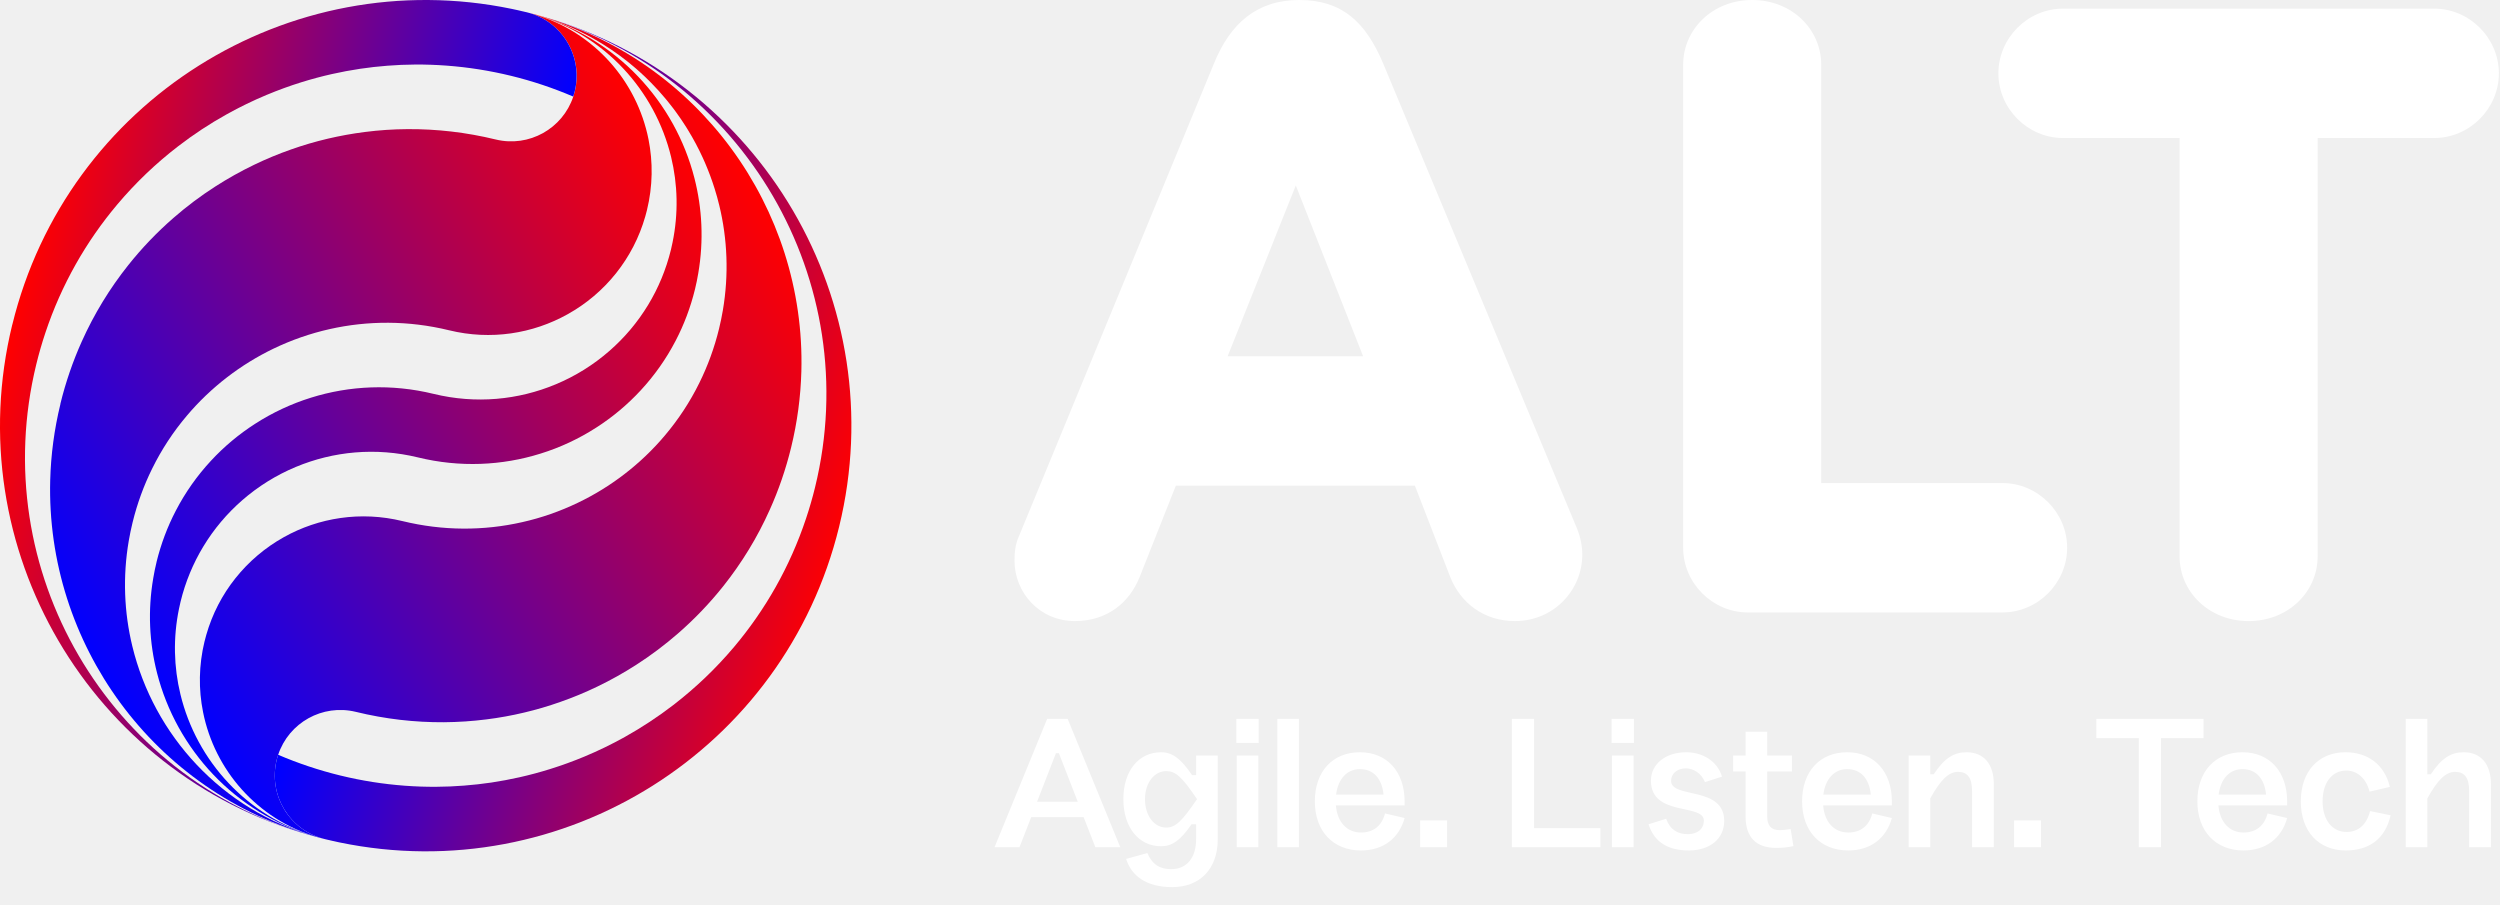
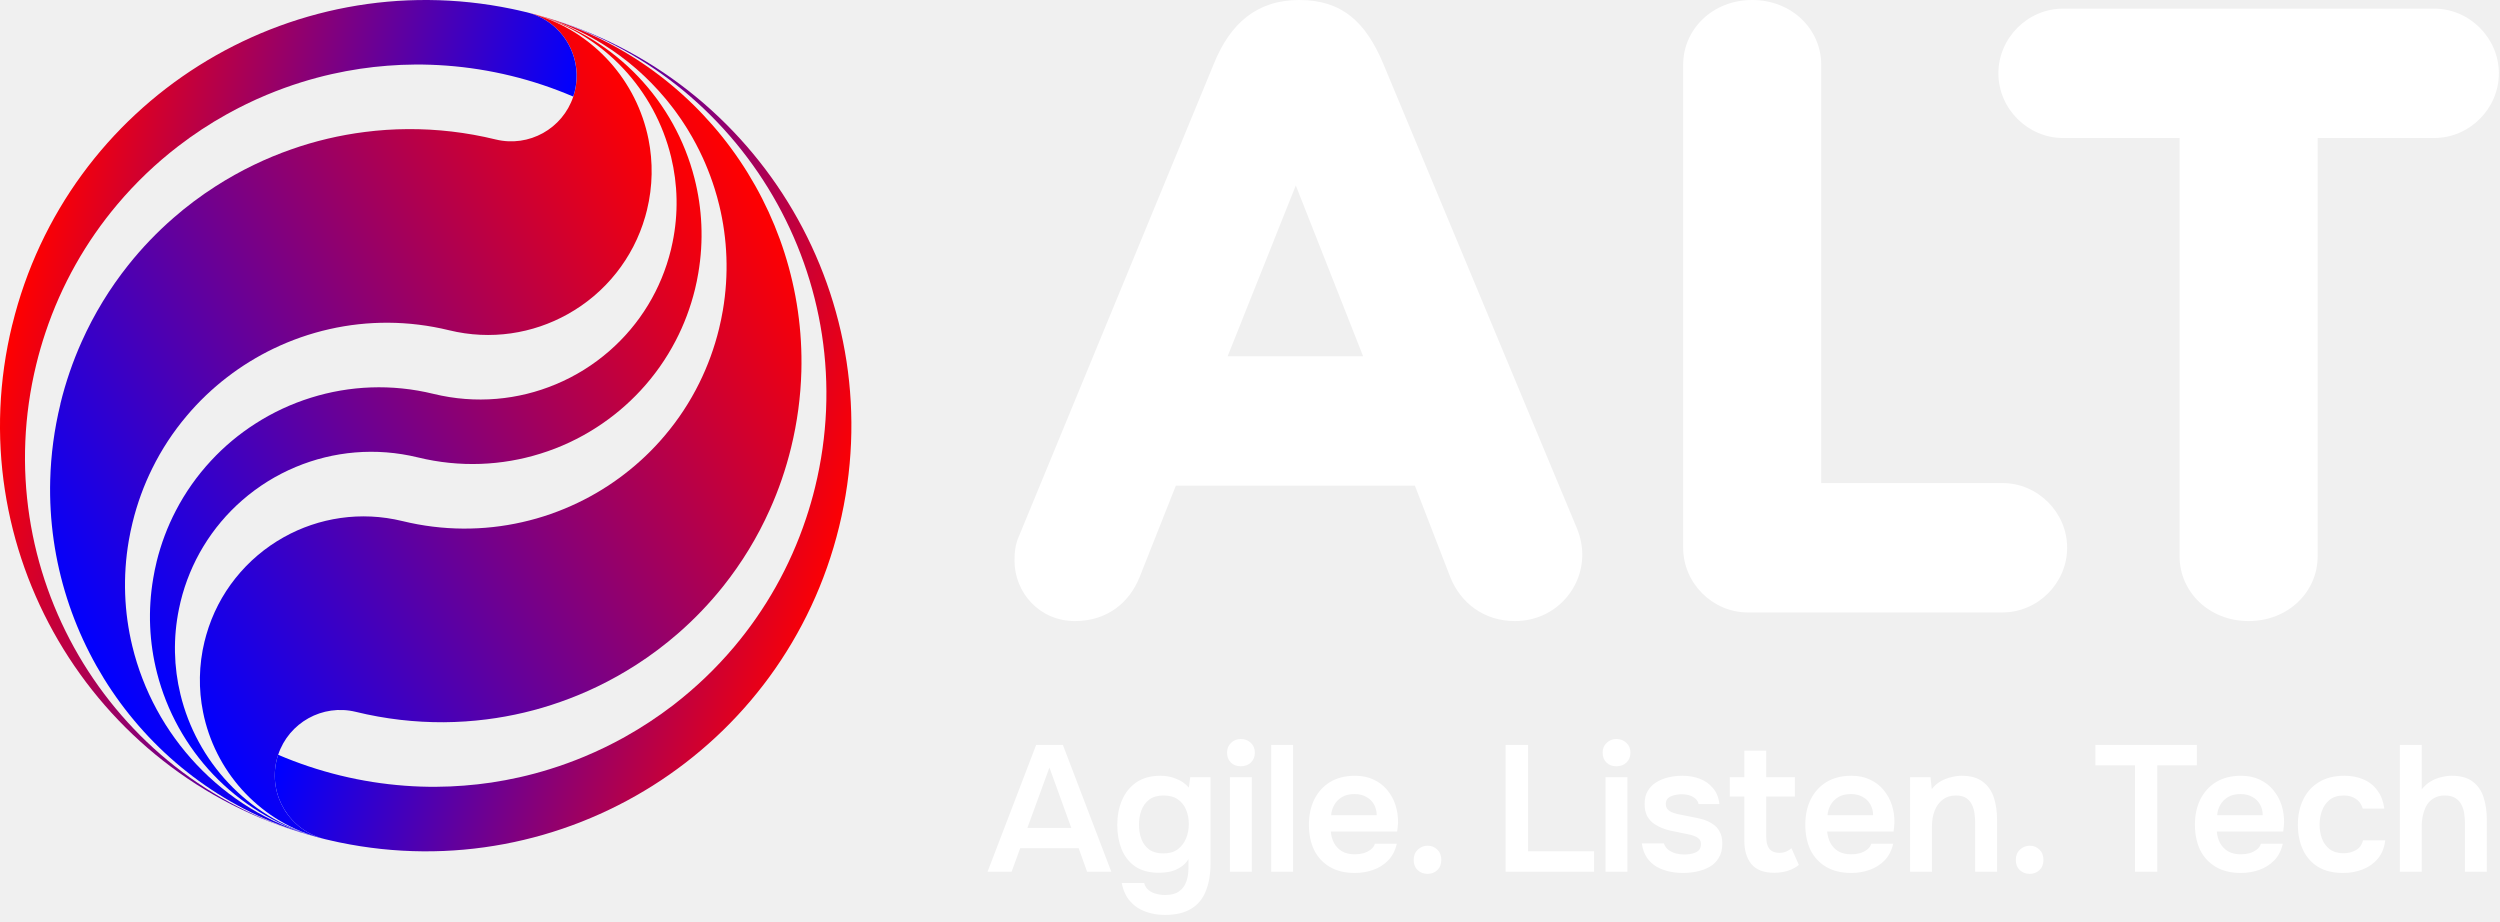
- <svg xmlns="http://www.w3.org/2000/svg" width="152" height="55" viewBox="0 0 152 55" fill="none">
-   <path d="M12.44 38.988C12.471 38.86 12.505 38.734 12.54 38.608C12.908 37.318 13.517 36.158 14.308 35.165C15.124 34.137 16.131 33.288 17.263 32.656C19.379 31.476 21.93 31.062 24.468 31.682C26.938 32.285 29.413 32.277 31.736 31.75C32.918 31.486 34.062 31.085 35.144 30.563C36.141 30.085 37.086 29.503 37.962 28.829C38.862 28.137 39.69 27.35 40.427 26.474C41.241 25.511 41.946 24.444 42.518 23.285C43.028 22.255 43.433 21.154 43.717 19.991C43.808 19.62 43.884 19.249 43.948 18.878C44.321 16.696 44.227 14.528 43.731 12.484C43.69 12.313 43.646 12.144 43.599 11.974C43.553 11.806 43.503 11.638 43.45 11.472C43.285 10.945 43.093 10.43 42.877 9.927C42.831 9.816 42.781 9.705 42.73 9.595C42.465 9.016 42.165 8.453 41.834 7.912C41.789 7.836 41.743 7.764 41.697 7.689C41.697 7.689 41.696 7.688 41.694 7.686C41.603 7.539 41.508 7.395 41.411 7.254L41.408 7.25C41.311 7.107 41.21 6.964 41.109 6.826C41.057 6.754 41.005 6.683 40.951 6.612C40.846 6.475 40.741 6.34 40.632 6.206C40.577 6.136 40.52 6.067 40.462 5.998C40.184 5.666 39.893 5.343 39.587 5.033C39.464 4.907 39.337 4.783 39.208 4.66C39.024 4.485 38.834 4.314 38.641 4.146C38.032 3.621 37.38 3.139 36.688 2.708C36.489 2.584 36.287 2.462 36.08 2.346C35.578 2.063 35.059 1.805 34.52 1.577C34.368 1.512 34.215 1.449 34.059 1.387C33.867 1.311 33.672 1.24 33.475 1.172C33.321 1.118 33.164 1.067 33.007 1.018C32.918 0.99 32.829 0.962 32.741 0.937C32.697 0.923 32.651 0.911 32.607 0.899C32.567 0.886 32.526 0.875 32.486 0.863L32.523 0.872C32.539 0.877 32.555 0.882 32.571 0.885C42.466 3.569 48.989 12.677 48.723 22.581C48.681 24.112 48.478 25.661 48.1 27.208C47.777 28.53 47.341 29.793 46.803 30.989C46.049 32.677 45.093 34.233 43.976 35.638C43.144 36.683 42.222 37.644 41.226 38.511C40.424 39.209 39.575 39.848 38.684 40.42C37.923 40.91 37.131 41.353 36.314 41.746C35.584 42.099 34.833 42.41 34.065 42.678C33.344 42.933 32.608 43.15 31.86 43.326C31.113 43.504 30.352 43.642 29.584 43.738C28.729 43.847 27.864 43.905 26.99 43.912C25.225 43.923 23.428 43.72 21.634 43.281C19.605 42.786 17.56 43.941 16.913 45.889C16.879 45.991 16.848 46.098 16.822 46.204C16.299 48.341 17.609 50.494 19.744 51.016C19.694 51.004 19.645 50.992 19.595 50.978L19.58 50.975H19.577C19.573 50.973 19.568 50.97 19.566 50.969L19.481 50.949C19.474 50.946 19.468 50.945 19.462 50.943L19.43 50.935C19.369 50.919 19.309 50.901 19.25 50.883C15.632 49.802 13.049 46.814 12.347 43.3C12.067 41.915 12.082 40.449 12.438 38.987L12.44 38.988Z" fill="url(#paint0_linear_6_7408)" />
-   <path d="M16.82 46.205C16.846 46.098 16.876 45.993 16.911 45.89C18.113 46.405 19.375 46.829 20.687 47.15C21.999 47.471 23.315 47.675 24.619 47.772C25.256 47.819 25.892 47.842 26.525 47.837C27.09 47.834 27.653 47.81 28.213 47.765C28.768 47.723 29.32 47.66 29.868 47.58C30.447 47.492 31.02 47.385 31.586 47.258C32.215 47.117 32.836 46.949 33.449 46.757C34.159 46.536 34.858 46.281 35.542 45.996C36.378 45.647 37.193 45.251 37.983 44.811C39.014 44.234 40.005 43.584 40.942 42.862C42.285 41.827 43.524 40.647 44.628 39.338C46.525 37.089 48.03 34.458 49.006 31.529C49.215 30.904 49.4 30.267 49.559 29.615C52.615 17.101 45.201 4.481 32.917 0.98C46.269 4.742 54.338 18.439 51.02 32.021C47.703 45.603 34.228 54.038 20.645 51.22C20.528 51.198 20.41 51.171 20.294 51.144C20.367 51.16 20.441 51.175 20.515 51.188C20.413 51.168 20.311 51.146 20.208 51.124L20.174 51.116C20.161 51.112 20.146 51.109 20.132 51.107L20.028 51.081C20.022 51.08 20.016 51.079 20.009 51.078L19.925 51.058C19.92 51.057 19.918 51.056 19.912 51.056H19.91C19.854 51.044 19.8 51.03 19.744 51.016C17.609 50.494 16.3 48.342 16.822 46.204L16.82 46.205Z" fill="url(#paint1_linear_6_7408)" />
-   <path d="M9.516 34.176C9.788 33.066 10.185 32.017 10.691 31.047C11.27 29.93 11.992 28.915 12.826 28.015C13.624 27.152 14.528 26.398 15.51 25.767C16.564 25.088 17.709 24.551 18.913 24.177C21.25 23.447 23.807 23.324 26.358 23.947C28.93 24.575 31.513 24.318 33.785 23.368C34.973 22.874 36.077 22.188 37.047 21.34C37.966 20.54 38.769 19.594 39.413 18.527C40.027 17.513 40.497 16.39 40.794 15.179C40.829 15.034 40.861 14.89 40.89 14.745C41.256 12.97 41.206 11.2 40.802 9.539C39.821 5.495 36.752 2.1 32.519 0.876C32.459 0.857 32.401 0.841 32.34 0.824L32.374 0.832C32.453 0.853 32.531 0.875 32.608 0.897C37.486 2.312 41.039 6.195 42.224 10.84C42.694 12.678 42.794 14.636 42.456 16.607C42.402 16.932 42.335 17.259 42.256 17.583C41.984 18.694 41.587 19.742 41.081 20.712C40.502 21.828 39.78 22.844 38.947 23.742C38.148 24.604 37.245 25.36 36.263 25.99C35.208 26.671 34.064 27.208 32.858 27.581C30.521 28.311 27.964 28.434 25.414 27.811C22.841 27.183 20.259 27.441 17.987 28.389C16.799 28.884 15.697 29.569 14.726 30.416C13.806 31.218 13.004 32.164 12.36 33.231C11.746 34.245 11.275 35.369 10.979 36.58C10.944 36.724 10.912 36.868 10.883 37.014C10.517 38.788 10.567 40.559 10.971 42.219C11.95 46.263 15.02 49.657 19.253 50.881C19.312 50.899 19.371 50.916 19.432 50.933L19.391 50.923C19.367 50.916 19.343 50.909 19.32 50.904C19.265 50.887 19.211 50.873 19.156 50.858C14.283 49.442 10.733 45.559 9.548 40.917C9.078 39.079 8.979 37.122 9.318 35.151C9.372 34.827 9.439 34.5 9.518 34.175L9.516 34.176Z" fill="url(#paint2_linear_6_7408)" />
-   <path d="M3.671 24.554C3.994 23.233 4.43 21.969 4.967 20.773C5.722 19.086 6.677 17.53 7.795 16.125C8.627 15.08 9.548 14.118 10.545 13.251C11.345 12.552 12.196 11.914 13.087 11.342C13.848 10.853 14.64 10.409 15.457 10.016C16.187 9.664 16.938 9.352 17.706 9.084C18.426 8.829 19.163 8.613 19.911 8.436C20.658 8.261 21.417 8.122 22.185 8.025C23.04 7.915 23.907 7.856 24.78 7.851C26.547 7.84 28.343 8.043 30.136 8.48C32.164 8.976 34.209 7.82 34.856 5.873C34.891 5.77 34.921 5.664 34.948 5.558C34.981 5.42 35.007 5.282 35.025 5.145C35.041 5.042 35.05 4.94 35.055 4.838C35.069 4.626 35.064 4.416 35.042 4.21C35.037 4.161 35.031 4.113 35.024 4.064C34.97 3.674 34.859 3.297 34.695 2.946C34.619 2.778 34.529 2.616 34.431 2.46C34.396 2.405 34.36 2.353 34.322 2.302C34.252 2.203 34.176 2.106 34.097 2.014C33.731 1.589 33.272 1.236 32.742 0.995C32.625 0.941 32.505 0.893 32.38 0.85C32.322 0.83 32.262 0.811 32.202 0.793L32.275 0.811C32.284 0.812 32.295 0.815 32.303 0.819L32.342 0.829C32.403 0.846 32.462 0.863 32.521 0.881C36.142 1.963 38.725 4.953 39.428 8.466C39.705 9.849 39.692 11.315 39.335 12.776C39.304 12.903 39.27 13.03 39.234 13.156C38.866 14.446 38.255 15.606 37.466 16.599C36.651 17.627 35.644 18.476 34.511 19.106C32.395 20.288 29.844 20.702 27.305 20.081C24.835 19.478 22.36 19.487 20.036 20.011C18.854 20.277 17.709 20.678 16.628 21.198C15.633 21.678 14.69 22.258 13.815 22.932C12.914 23.624 12.086 24.413 11.349 25.289C10.533 26.253 9.829 27.321 9.257 28.481C8.747 29.51 8.343 30.611 8.059 31.773C7.968 32.144 7.892 32.515 7.828 32.886C7.455 35.069 7.549 37.236 8.043 39.28C9.353 44.7 13.474 49.245 19.158 50.862C19.2 50.876 19.244 50.888 19.287 50.9C19.186 50.872 19.085 50.845 18.986 50.816C19.057 50.838 19.129 50.859 19.202 50.878C9.312 48.195 2.79 39.091 3.053 29.19C3.094 27.658 3.297 26.105 3.676 24.555L3.671 24.554Z" fill="url(#paint3_linear_6_7408)" />
-   <path d="M0.748 19.741C4.065 6.159 17.54 -2.276 31.123 0.542C31.241 0.567 31.356 0.591 31.473 0.618C31.49 0.623 31.506 0.626 31.524 0.629L31.594 0.646C31.602 0.647 31.613 0.65 31.624 0.652H31.628C31.628 0.652 31.63 0.654 31.631 0.654L31.745 0.682C31.755 0.682 31.764 0.685 31.773 0.687L31.856 0.707C31.911 0.719 31.966 0.731 32.023 0.745C32.079 0.759 32.133 0.774 32.188 0.789L32.198 0.792C32.258 0.809 32.318 0.828 32.376 0.849C32.501 0.892 32.621 0.94 32.738 0.994C33.269 1.234 33.727 1.588 34.093 2.013C34.173 2.104 34.248 2.202 34.318 2.3C34.356 2.352 34.392 2.405 34.427 2.458C34.525 2.615 34.615 2.777 34.691 2.944C34.856 3.296 34.966 3.671 35.02 4.062C35.027 4.11 35.033 4.158 35.038 4.208C35.059 4.415 35.065 4.625 35.051 4.836C35.046 4.939 35.037 5.04 35.021 5.143C35.003 5.28 34.977 5.418 34.944 5.556C34.917 5.662 34.887 5.769 34.852 5.872C33.65 5.357 32.388 4.932 31.076 4.611C29.764 4.291 28.449 4.086 27.145 3.989C26.508 3.942 25.871 3.92 25.239 3.924C24.674 3.928 24.11 3.951 23.55 3.996C22.995 4.038 22.443 4.102 21.898 4.182C21.319 4.268 20.746 4.377 20.179 4.503C19.55 4.645 18.928 4.812 18.316 5.003C17.605 5.224 16.908 5.48 16.224 5.765H16.222C15.387 6.114 14.572 6.509 13.782 6.951H13.781C12.75 7.524 11.763 8.175 10.826 8.897C9.482 9.931 8.245 11.111 7.141 12.42C5.242 14.67 3.736 17.301 2.759 20.233C2.55 20.858 2.366 21.496 2.207 22.147C-0.85 34.661 6.564 47.281 18.848 50.782C5.496 47.021 -2.573 33.323 0.745 19.741H0.748Z" fill="url(#paint4_linear_6_7408)" />
-   <path d="M140.913 8.392V33.829C140.913 35.979 139.13 37.762 136.716 37.762C134.303 37.762 132.519 35.979 132.519 33.829V8.392H125.437C123.286 8.392 121.502 6.609 121.502 4.459C121.502 2.309 123.286 0.525 125.437 0.525H147.996C150.147 0.525 151.931 2.309 151.931 4.459C151.931 6.609 150.147 8.392 147.996 8.392H140.913Z" fill="white" />
-   <path d="M110.73 29.37H121.747C123.898 29.37 125.682 31.153 125.682 33.303C125.682 35.454 123.898 37.237 121.747 37.237H106.271C104.12 37.237 102.336 35.454 102.336 33.303V3.933C102.336 1.783 104.12 0 106.533 0C108.946 0 110.73 1.783 110.73 3.933V29.37Z" fill="white" />
+ <svg xmlns="http://www.w3.org/2000/svg" width="152" height="56" viewBox="0 0 152 56" fill="none">
+   <path d="M12.44 38.987C12.471 38.86 12.505 38.733 12.54 38.608C12.908 37.318 13.517 36.158 14.308 35.165C15.124 34.137 16.131 33.288 17.263 32.656C19.379 31.476 21.93 31.062 24.468 31.681C26.938 32.284 29.413 32.276 31.736 31.75C32.918 31.485 34.062 31.085 35.144 30.563C36.141 30.085 37.086 29.503 37.962 28.828C38.862 28.137 39.69 27.349 40.427 26.473C41.241 25.511 41.946 24.443 42.518 23.285C43.028 22.254 43.433 21.153 43.717 19.991C43.808 19.62 43.884 19.249 43.948 18.878C44.321 16.695 44.227 14.527 43.731 12.483C43.69 12.313 43.646 12.143 43.599 11.974C43.553 11.805 43.503 11.637 43.45 11.471C43.285 10.945 43.093 10.43 42.877 9.926C42.831 9.815 42.781 9.705 42.73 9.595C42.465 9.016 42.165 8.453 41.834 7.911C41.789 7.836 41.743 7.764 41.697 7.689C41.697 7.689 41.696 7.688 41.694 7.685C41.603 7.539 41.508 7.395 41.411 7.253L41.408 7.25C41.311 7.106 41.21 6.964 41.109 6.826C41.057 6.754 41.005 6.683 40.951 6.612C40.846 6.474 40.741 6.339 40.632 6.206C40.577 6.135 40.52 6.067 40.462 5.997C40.184 5.665 39.893 5.343 39.587 5.032C39.464 4.907 39.337 4.783 39.208 4.66C39.024 4.484 38.834 4.314 38.641 4.146C38.032 3.62 37.38 3.139 36.688 2.707C36.489 2.583 36.287 2.461 36.08 2.345C35.578 2.062 35.059 1.805 34.52 1.576C34.368 1.511 34.215 1.448 34.059 1.387C33.867 1.311 33.672 1.24 33.475 1.171C33.321 1.118 33.164 1.067 33.007 1.017C32.918 0.989 32.829 0.961 32.741 0.937C32.697 0.923 32.651 0.91 32.607 0.899C32.567 0.886 32.526 0.874 32.486 0.863L32.523 0.872C32.539 0.877 32.555 0.881 32.571 0.885C42.466 3.568 48.989 12.677 48.723 22.58C48.681 24.112 48.478 25.66 48.1 27.208C47.777 28.529 47.341 29.793 46.803 30.989C46.049 32.676 45.093 34.232 43.976 35.638C43.144 36.682 42.222 37.644 41.226 38.511C40.424 39.209 39.575 39.848 38.684 40.42C37.923 40.909 37.131 41.353 36.314 41.746C35.584 42.098 34.833 42.41 34.065 42.678C33.344 42.933 32.608 43.149 31.86 43.326C31.113 43.503 30.352 43.641 29.584 43.738C28.729 43.847 27.864 43.905 26.99 43.912C25.225 43.922 23.428 43.719 21.634 43.281C19.605 42.785 17.56 43.941 16.913 45.888C16.879 45.991 16.848 46.097 16.822 46.204C16.299 48.341 17.609 50.494 19.744 51.016C19.694 51.003 19.645 50.991 19.595 50.978L19.58 50.974H19.577C19.573 50.973 19.568 50.97 19.566 50.969L19.481 50.949C19.474 50.945 19.468 50.944 19.462 50.943L19.43 50.935C19.369 50.918 19.309 50.901 19.25 50.883C15.632 49.801 13.049 46.813 12.347 43.299C12.067 41.914 12.082 40.449 12.438 38.986L12.44 38.987Z" fill="url(#paint0_linear_540_953)" />
+   <path d="M16.82 46.205C16.846 46.098 16.876 45.993 16.911 45.89C18.113 46.405 19.375 46.829 20.687 47.15C21.999 47.471 23.315 47.675 24.619 47.772C25.256 47.82 25.892 47.842 26.525 47.837C27.09 47.834 27.653 47.81 28.213 47.765C28.768 47.723 29.32 47.66 29.868 47.58C30.447 47.492 31.02 47.385 31.586 47.258C32.215 47.117 32.836 46.949 33.449 46.757C34.159 46.537 34.858 46.281 35.542 45.996C36.378 45.647 37.193 45.251 37.983 44.811C39.014 44.234 40.005 43.584 40.942 42.863C42.285 41.827 43.524 40.647 44.628 39.338C46.525 37.089 48.03 34.458 49.006 31.529C49.215 30.905 49.4 30.267 49.559 29.616C52.615 17.101 45.201 4.482 32.917 0.981C46.269 4.742 54.338 18.44 51.02 32.022C47.703 45.603 34.228 54.038 20.645 51.22C20.528 51.198 20.41 51.171 20.294 51.144C20.367 51.161 20.441 51.175 20.515 51.188C20.413 51.168 20.311 51.146 20.208 51.124L20.174 51.116C20.161 51.112 20.146 51.109 20.132 51.107L20.028 51.082C20.022 51.08 20.016 51.079 20.009 51.078L19.925 51.058C19.92 51.057 19.918 51.056 19.912 51.056H19.91C19.854 51.044 19.8 51.03 19.744 51.017C17.609 50.495 16.3 48.342 16.822 46.205L16.82 46.205Z" fill="url(#paint1_linear_540_953)" />
+   <path d="M9.516 34.177C9.788 33.066 10.185 32.018 10.691 31.048C11.27 29.931 11.992 28.916 12.826 28.016C13.624 27.153 14.528 26.398 15.51 25.768C16.564 25.089 17.709 24.552 18.913 24.178C21.25 23.448 23.807 23.324 26.358 23.948C28.93 24.576 31.513 24.319 33.785 23.368C34.973 22.875 36.077 22.188 37.047 21.341C37.966 20.541 38.769 19.595 39.413 18.528C40.027 17.514 40.497 16.39 40.794 15.179C40.829 15.035 40.861 14.891 40.89 14.745C41.256 12.971 41.206 11.2 40.802 9.54C39.821 5.495 36.752 2.101 32.519 0.877C32.459 0.857 32.401 0.842 32.34 0.825L32.374 0.833C32.453 0.854 32.531 0.876 32.608 0.898C37.486 2.313 41.039 6.196 42.224 10.841C42.694 12.679 42.794 14.637 42.456 16.608C42.402 16.932 42.335 17.259 42.256 17.584C41.984 18.694 41.587 19.743 41.081 20.713C40.502 21.829 39.78 22.845 38.947 23.743C38.148 24.605 37.245 25.36 36.263 25.991C35.208 26.672 34.064 27.209 32.858 27.582C30.521 28.312 27.964 28.435 25.414 27.812C22.841 27.184 20.259 27.441 17.987 28.39C16.799 28.885 15.697 29.57 14.726 30.417C13.806 31.218 13.004 32.165 12.36 33.231C11.746 34.245 11.275 35.369 10.979 36.58C10.944 36.724 10.912 36.869 10.883 37.014C10.517 38.789 10.567 40.559 10.971 42.22C11.95 46.263 15.02 49.658 19.253 50.882C19.312 50.9 19.371 50.917 19.432 50.934L19.391 50.923C19.367 50.917 19.343 50.91 19.32 50.905C19.265 50.888 19.211 50.873 19.156 50.859C14.283 49.443 10.733 45.56 9.548 40.918C9.078 39.08 8.979 37.123 9.318 35.151C9.372 34.827 9.439 34.5 9.518 34.176L9.516 34.177Z" fill="url(#paint2_linear_540_953)" />
+   <path d="M3.671 24.553C3.994 23.231 4.43 21.968 4.967 20.772C5.722 19.084 6.677 17.528 7.795 16.123C8.627 15.078 9.548 14.117 10.545 13.25C11.345 12.551 12.196 11.913 13.087 11.341C13.848 10.851 14.64 10.408 15.457 10.015C16.187 9.663 16.938 9.351 17.706 9.083C18.426 8.828 19.163 8.612 19.911 8.435C20.658 8.259 21.417 8.12 22.185 8.024C23.04 7.914 23.907 7.855 24.78 7.85C26.547 7.838 28.343 8.041 30.136 8.479C32.164 8.975 34.209 7.819 34.856 5.872C34.891 5.769 34.921 5.663 34.948 5.556C34.981 5.418 35.007 5.28 35.025 5.143C35.041 5.04 35.05 4.938 35.055 4.837C35.069 4.625 35.064 4.415 35.042 4.208C35.037 4.16 35.031 4.112 35.024 4.062C34.97 3.672 34.859 3.296 34.695 2.945C34.619 2.777 34.529 2.615 34.431 2.459C34.396 2.404 34.36 2.351 34.322 2.3C34.252 2.202 34.176 2.104 34.097 2.013C33.731 1.588 33.272 1.235 32.742 0.994C32.625 0.94 32.505 0.892 32.38 0.849C32.322 0.829 32.262 0.809 32.202 0.792L32.275 0.809C32.284 0.811 32.295 0.814 32.303 0.818L32.342 0.828C32.403 0.844 32.462 0.862 32.521 0.88C36.142 1.962 38.725 4.952 39.428 8.465C39.705 9.848 39.692 11.314 39.335 12.774C39.304 12.902 39.27 13.028 39.234 13.155C38.866 14.445 38.255 15.605 37.466 16.598C36.651 17.626 35.644 18.475 34.511 19.105C32.395 20.287 29.844 20.701 27.305 20.08C24.835 19.477 22.36 19.485 20.036 20.01C18.854 20.276 17.709 20.677 16.628 21.197C15.633 21.677 14.69 22.257 13.815 22.931C12.914 23.622 12.086 24.412 11.349 25.288C10.533 26.252 9.829 27.319 9.257 28.479C8.747 29.508 8.343 30.609 8.059 31.772C7.968 32.143 7.892 32.514 7.828 32.884C7.455 35.067 7.549 37.235 8.043 39.279C9.353 44.698 13.474 49.243 19.158 50.861C19.2 50.874 19.244 50.886 19.287 50.899C19.186 50.871 19.085 50.843 18.986 50.814C19.057 50.836 19.129 50.857 19.202 50.877C9.312 48.194 2.79 39.089 3.053 29.188C3.094 27.657 3.297 26.104 3.676 24.554L3.671 24.553Z" fill="url(#paint3_linear_540_953)" />
+   <path d="M0.748 19.741C4.065 6.159 17.54 -2.276 31.123 0.542C31.241 0.567 31.356 0.591 31.473 0.618C31.49 0.623 31.506 0.626 31.524 0.629L31.594 0.646C31.602 0.647 31.613 0.65 31.624 0.652H31.628C31.628 0.652 31.63 0.654 31.631 0.654L31.745 0.682C31.755 0.682 31.764 0.685 31.773 0.687L31.856 0.707C31.911 0.719 31.966 0.731 32.023 0.745C32.079 0.759 32.133 0.774 32.188 0.789L32.198 0.792C32.258 0.809 32.318 0.828 32.376 0.849C32.501 0.892 32.621 0.94 32.738 0.994C33.269 1.234 33.727 1.588 34.093 2.013C34.173 2.104 34.248 2.202 34.318 2.3C34.356 2.352 34.392 2.405 34.427 2.458C34.525 2.615 34.615 2.777 34.691 2.944C34.856 3.296 34.966 3.671 35.02 4.062C35.027 4.11 35.033 4.158 35.038 4.208C35.059 4.415 35.065 4.625 35.051 4.836C35.046 4.939 35.037 5.04 35.021 5.143C35.003 5.28 34.977 5.418 34.944 5.556C34.917 5.662 34.887 5.769 34.852 5.872C33.65 5.357 32.388 4.932 31.076 4.611C29.764 4.291 28.449 4.086 27.145 3.989C26.508 3.942 25.871 3.92 25.239 3.924C24.674 3.928 24.11 3.951 23.55 3.996C22.995 4.038 22.443 4.102 21.898 4.182C21.319 4.268 20.746 4.377 20.179 4.503C19.55 4.645 18.928 4.812 18.316 5.003C17.605 5.224 16.908 5.48 16.224 5.765H16.222C15.387 6.114 14.572 6.509 13.782 6.951H13.781C12.75 7.524 11.763 8.175 10.826 8.897C9.482 9.931 8.245 11.111 7.141 12.42C5.242 14.67 3.736 17.301 2.759 20.233C2.55 20.858 2.366 21.496 2.207 22.147C-0.85 34.661 6.564 47.281 18.848 50.782C5.496 47.021 -2.573 33.323 0.745 19.741H0.748Z" fill="url(#paint4_linear_540_953)" />
+   <path d="M140.913 8.391V33.828C140.913 35.978 139.13 37.761 136.716 37.761C134.303 37.761 132.519 35.978 132.519 33.828V8.391H125.437C123.286 8.391 121.502 6.608 121.502 4.458C121.502 2.308 123.286 0.525 125.437 0.525H147.996C150.147 0.525 151.931 2.308 151.931 4.458C151.931 6.608 150.147 8.391 147.996 8.391H140.913Z" fill="white" />
+   <path d="M110.73 29.37H121.747C123.898 29.37 125.682 31.153 125.682 33.303C125.682 35.454 123.898 37.237 121.747 37.237H106.271C104.12 37.237 102.336 35.454 102.336 33.303V3.934C102.336 1.783 104.12 6.10352e-05 106.533 6.10352e-05C108.946 6.10352e-05 110.73 1.783 110.73 3.934V29.37Z" fill="white" />
  <path d="M88.176 35.086L86.025 29.527H71.492L69.289 35.086C68.659 36.66 67.295 37.761 65.354 37.761C63.203 37.761 61.682 36.031 61.682 34.09C61.682 33.566 61.734 33.093 61.944 32.621L73.801 3.881C74.797 1.416 76.424 0 78.995 0C81.618 0 83.034 1.364 84.084 3.829L95.888 32.15C96.098 32.674 96.203 33.198 96.203 33.723C96.203 35.873 94.471 37.761 92.111 37.761C90.222 37.761 88.805 36.66 88.176 35.086ZM82.877 21.66L78.785 11.276L74.64 21.66H82.877Z" fill="white" />
-   <path d="M60.469 51.508L63.667 43.709H64.915L68.112 51.508H66.597L65.884 49.681H62.698L61.985 51.508H60.469ZM63.054 48.745H65.527L64.38 45.793H64.202L63.054 48.745ZM72.779 48.589C71.854 47.208 71.464 46.884 70.907 46.884C70.172 46.884 69.615 47.608 69.615 48.589C69.615 49.581 70.161 50.316 70.907 50.316C71.475 50.316 71.865 49.926 72.779 48.589ZM69.76 51.864C70.049 52.555 70.517 52.845 71.208 52.845C72.189 52.845 72.723 52.109 72.723 51.04V50.115H72.445C71.776 51.096 71.264 51.452 70.595 51.452C69.236 51.452 68.3 50.305 68.3 48.589C68.3 46.873 69.225 45.737 70.595 45.737C71.264 45.737 71.787 46.105 72.478 47.13H72.723V45.937H74.038V51.04C74.038 52.834 72.946 53.937 71.275 53.937C69.671 53.937 68.79 53.235 68.467 52.221L69.76 51.864ZM75.192 45.937H76.506V51.508H75.192V45.937ZM75.169 43.709H76.528V45.169H75.169V43.709ZM77.661 43.709H78.976V51.508H77.661V43.709ZM79.942 48.723C79.942 46.907 81.022 45.737 82.682 45.737C84.331 45.737 85.401 46.918 85.401 48.734V48.968H81.223C81.301 49.97 81.88 50.617 82.749 50.617C83.507 50.617 84.019 50.204 84.209 49.458L85.401 49.736C85.055 50.984 84.086 51.708 82.749 51.708C81.056 51.708 79.942 50.539 79.942 48.723ZM81.234 48.31H84.119C84.019 47.308 83.484 46.762 82.682 46.762C81.902 46.762 81.356 47.352 81.234 48.31ZM86.346 49.881H87.983V51.508H86.346V49.881ZM91.922 51.508V43.709H93.27V50.349H97.303V51.508H91.922ZM98.006 45.937H99.321V51.508H98.006V45.937ZM97.984 43.709H99.343V45.169H97.984V43.709ZM103.662 47.553C103.439 46.996 102.938 46.717 102.504 46.717C101.969 46.717 101.601 47.04 101.601 47.475C101.601 48.578 104.832 47.764 104.832 49.915C104.832 50.995 103.963 51.708 102.682 51.708C101.49 51.708 100.599 51.263 100.231 50.115L101.3 49.781C101.546 50.461 102.025 50.717 102.615 50.717C103.228 50.717 103.595 50.383 103.595 49.892C103.595 48.834 100.376 49.67 100.376 47.464C100.376 46.45 101.278 45.737 102.515 45.737C103.506 45.737 104.409 46.261 104.698 47.219L103.662 47.553ZM109.039 51.441C108.66 51.53 108.348 51.552 107.981 51.552C106.766 51.552 106.131 50.895 106.131 49.636V46.907H105.374V45.937H106.131V44.489H107.446V45.937H108.95V46.907H107.446V49.636C107.446 50.204 107.691 50.472 108.203 50.472C108.415 50.472 108.571 50.449 108.872 50.405L109.039 51.441ZM109.567 48.723C109.567 46.907 110.648 45.737 112.308 45.737C113.956 45.737 115.026 46.918 115.026 48.734V48.968H110.848C110.926 49.97 111.505 50.617 112.374 50.617C113.132 50.617 113.644 50.204 113.834 49.458L115.026 49.736C114.681 50.984 113.711 51.708 112.374 51.708C110.681 51.708 109.567 50.539 109.567 48.723ZM110.859 48.31H113.745C113.644 47.308 113.11 46.762 112.308 46.762C111.528 46.762 110.982 47.352 110.859 48.31ZM116.045 45.937H117.359V47.074H117.571C118.228 46.082 118.808 45.737 119.565 45.737C120.613 45.737 121.225 46.45 121.225 47.687V51.508H119.9V48.076C119.9 47.297 119.621 46.929 119.053 46.929C118.485 46.929 117.994 47.397 117.359 48.544V51.508H116.045V45.937ZM122.455 49.881H124.093V51.508H122.455V49.881ZM127.457 43.709H133.974V44.879H131.389V51.508H130.041V44.879H127.457V43.709ZM133.6 48.723C133.6 46.907 134.681 45.737 136.341 45.737C137.99 45.737 139.059 46.918 139.059 48.734V48.968H134.881C134.959 49.97 135.539 50.617 136.408 50.617C137.165 50.617 137.678 50.204 137.867 49.458L139.059 49.736C138.714 50.984 137.745 51.708 136.408 51.708C134.714 51.708 133.6 50.539 133.6 48.723ZM134.893 48.31H137.778C137.678 47.308 137.143 46.762 136.341 46.762C135.561 46.762 135.015 47.352 134.893 48.31ZM145.348 49.569C145.025 51.018 144.022 51.708 142.629 51.708C140.969 51.708 139.889 50.55 139.889 48.723C139.889 46.907 140.958 45.737 142.607 45.737C143.922 45.737 144.969 46.45 145.303 47.843L144.066 48.132C143.877 47.352 143.342 46.851 142.652 46.851C141.783 46.851 141.214 47.586 141.214 48.723C141.214 49.848 141.794 50.583 142.674 50.583C143.398 50.583 143.899 50.126 144.1 49.313L145.348 49.569ZM146.269 43.709H147.583V47.074H147.795C148.452 46.082 149.032 45.737 149.789 45.737C150.836 45.737 151.449 46.45 151.449 47.687V51.508H150.123V48.076C150.123 47.297 149.845 46.929 149.277 46.929C148.708 46.929 148.218 47.397 147.583 48.544V51.508H146.269V43.709Z" fill="white" />
+   <path d="M60.044 53L62.998 45.291H64.623L67.567 53H66.095L65.583 51.572H62.028L61.505 53H60.044ZM62.464 50.34H65.136L63.805 46.665L62.464 50.34ZM70.819 55.628C70.398 55.628 70.001 55.559 69.631 55.421C69.267 55.29 68.958 55.079 68.704 54.788C68.457 54.505 68.29 54.138 68.202 53.687H69.565C69.609 53.861 69.696 54.003 69.827 54.112C69.958 54.221 70.11 54.297 70.285 54.341C70.467 54.392 70.652 54.417 70.841 54.417C71.197 54.417 71.477 54.345 71.681 54.199C71.891 54.054 72.04 53.854 72.128 53.6C72.215 53.353 72.258 53.08 72.258 52.782V52.237C72.128 52.447 71.96 52.615 71.757 52.738C71.561 52.862 71.35 52.949 71.124 53C70.906 53.044 70.688 53.065 70.47 53.065C69.874 53.065 69.387 52.935 69.009 52.673C68.638 52.411 68.366 52.062 68.191 51.626C68.017 51.183 67.93 50.696 67.93 50.165C67.93 49.613 68.024 49.111 68.213 48.66C68.409 48.202 68.7 47.839 69.085 47.57C69.478 47.301 69.969 47.166 70.558 47.166C70.899 47.166 71.219 47.228 71.517 47.352C71.822 47.468 72.077 47.646 72.28 47.886L72.368 47.254H73.6V52.498C73.6 53.145 73.505 53.702 73.316 54.167C73.134 54.639 72.84 54.999 72.433 55.246C72.026 55.501 71.488 55.628 70.819 55.628ZM70.743 51.888C71.085 51.888 71.368 51.808 71.593 51.648C71.819 51.481 71.99 51.263 72.106 50.994C72.222 50.718 72.28 50.419 72.28 50.1C72.28 49.773 72.222 49.478 72.106 49.216C71.997 48.955 71.83 48.748 71.604 48.595C71.386 48.442 71.103 48.366 70.754 48.366C70.383 48.366 70.089 48.45 69.871 48.617C69.653 48.784 69.493 49.006 69.391 49.282C69.296 49.551 69.249 49.838 69.249 50.143C69.249 50.463 69.3 50.758 69.402 51.026C69.503 51.288 69.663 51.499 69.881 51.659C70.1 51.812 70.387 51.888 70.743 51.888ZM74.779 53V47.254H76.109V53H74.779ZM75.444 46.589C75.19 46.589 74.986 46.512 74.834 46.36C74.681 46.207 74.605 46.007 74.605 45.76C74.605 45.52 74.684 45.324 74.844 45.171C75.004 45.011 75.204 44.931 75.444 44.931C75.677 44.931 75.877 45.008 76.044 45.16C76.211 45.313 76.295 45.513 76.295 45.76C76.295 46.007 76.215 46.207 76.055 46.36C75.895 46.512 75.691 46.589 75.444 46.589ZM77.289 53V45.291H78.62V53H77.289ZM82.373 53.076C81.777 53.076 81.268 52.953 80.847 52.706C80.432 52.458 80.116 52.117 79.898 51.681C79.687 51.237 79.582 50.725 79.582 50.143C79.582 49.562 79.691 49.049 79.909 48.606C80.134 48.155 80.454 47.803 80.868 47.548C81.29 47.294 81.795 47.166 82.384 47.166C82.82 47.166 83.202 47.246 83.529 47.406C83.856 47.559 84.129 47.77 84.347 48.039C84.572 48.308 84.739 48.613 84.848 48.955C84.957 49.296 85.008 49.656 85.001 50.034C84.994 50.121 84.986 50.209 84.979 50.296C84.972 50.376 84.961 50.463 84.946 50.558H80.912C80.934 50.812 80.999 51.045 81.108 51.255C81.225 51.466 81.385 51.633 81.588 51.757C81.799 51.88 82.061 51.942 82.373 51.942C82.555 51.942 82.729 51.92 82.897 51.877C83.064 51.826 83.209 51.753 83.333 51.659C83.463 51.564 83.551 51.444 83.594 51.299H84.925C84.83 51.713 84.656 52.051 84.401 52.313C84.147 52.575 83.841 52.767 83.485 52.891C83.136 53.014 82.766 53.076 82.373 53.076ZM80.934 49.565H83.703C83.703 49.325 83.649 49.107 83.54 48.911C83.431 48.715 83.275 48.562 83.071 48.453C82.875 48.337 82.635 48.279 82.351 48.279C82.046 48.279 81.792 48.34 81.588 48.464C81.385 48.588 81.228 48.748 81.119 48.944C81.01 49.14 80.948 49.347 80.934 49.565ZM86.792 53.131C86.559 53.131 86.359 53.054 86.192 52.902C86.032 52.749 85.952 52.542 85.952 52.28C85.952 52.019 86.036 51.812 86.203 51.659C86.37 51.499 86.57 51.419 86.802 51.419C87.035 51.419 87.231 51.499 87.391 51.659C87.551 51.812 87.631 52.019 87.631 52.28C87.631 52.542 87.551 52.749 87.391 52.902C87.231 53.054 87.031 53.131 86.792 53.131ZM91.542 53V45.291H92.905V51.757H96.918V53H91.542ZM97.615 53V47.254H98.945V53H97.615ZM98.28 46.589C98.025 46.589 97.822 46.512 97.669 46.36C97.517 46.207 97.44 46.007 97.44 45.76C97.44 45.52 97.52 45.324 97.68 45.171C97.84 45.011 98.04 44.931 98.28 44.931C98.513 44.931 98.712 45.008 98.88 45.16C99.047 45.313 99.13 45.513 99.13 45.76C99.13 46.007 99.05 46.207 98.891 46.36C98.731 46.512 98.527 46.589 98.28 46.589ZM102.328 53.076C102.051 53.076 101.775 53.047 101.499 52.989C101.23 52.931 100.976 52.836 100.736 52.706C100.496 52.568 100.296 52.382 100.136 52.15C99.976 51.917 99.871 51.626 99.82 51.277H101.161C101.219 51.437 101.31 51.568 101.434 51.67C101.564 51.764 101.713 51.837 101.881 51.888C102.055 51.931 102.226 51.953 102.393 51.953C102.495 51.953 102.604 51.946 102.72 51.931C102.844 51.917 102.956 51.888 103.058 51.844C103.167 51.801 103.255 51.739 103.32 51.659C103.385 51.572 103.418 51.459 103.418 51.321C103.418 51.19 103.382 51.088 103.309 51.016C103.236 50.936 103.138 50.874 103.015 50.83C102.891 50.779 102.742 50.739 102.568 50.71C102.255 50.645 101.921 50.576 101.564 50.503C101.208 50.423 100.899 50.3 100.638 50.132C100.529 50.067 100.434 49.991 100.354 49.903C100.274 49.816 100.205 49.722 100.147 49.62C100.096 49.511 100.056 49.395 100.027 49.271C100.005 49.147 99.994 49.013 99.994 48.867C99.994 48.562 100.056 48.304 100.18 48.093C100.311 47.875 100.481 47.701 100.692 47.57C100.91 47.432 101.157 47.33 101.434 47.265C101.71 47.199 101.993 47.166 102.284 47.166C102.677 47.166 103.033 47.228 103.353 47.352C103.673 47.475 103.938 47.664 104.149 47.919C104.367 48.173 104.498 48.497 104.541 48.889H103.276C103.24 48.708 103.127 48.562 102.938 48.453C102.757 48.344 102.524 48.29 102.24 48.29C102.139 48.29 102.033 48.3 101.924 48.322C101.815 48.337 101.71 48.366 101.608 48.41C101.514 48.446 101.434 48.504 101.368 48.584C101.31 48.664 101.281 48.762 101.281 48.878C101.281 48.987 101.306 49.082 101.357 49.162C101.415 49.242 101.499 49.311 101.608 49.369C101.724 49.42 101.859 49.464 102.012 49.5C102.259 49.551 102.517 49.602 102.786 49.653C103.055 49.703 103.287 49.754 103.484 49.805C103.716 49.871 103.927 49.965 104.116 50.089C104.305 50.205 104.45 50.361 104.552 50.558C104.661 50.747 104.716 50.99 104.716 51.288C104.716 51.637 104.643 51.928 104.498 52.16C104.359 52.393 104.174 52.575 103.941 52.706C103.709 52.836 103.451 52.931 103.167 52.989C102.884 53.047 102.604 53.076 102.328 53.076ZM107.875 53.065C107.242 53.065 106.781 52.891 106.49 52.542C106.199 52.193 106.054 51.71 106.054 51.092V48.431H105.171V47.254H106.054V45.64H107.384V47.254H109.129V48.431H107.384V50.841C107.384 51.03 107.406 51.201 107.45 51.353C107.493 51.506 107.573 51.626 107.69 51.713C107.806 51.801 107.966 51.848 108.169 51.855C108.344 51.855 108.493 51.826 108.616 51.768C108.74 51.71 108.842 51.644 108.922 51.572L109.369 52.586C109.231 52.702 109.074 52.797 108.9 52.869C108.733 52.942 108.562 52.993 108.387 53.022C108.213 53.051 108.042 53.065 107.875 53.065ZM112.554 53.076C111.957 53.076 111.449 52.953 111.027 52.706C110.613 52.458 110.296 52.117 110.078 51.681C109.868 51.237 109.762 50.725 109.762 50.143C109.762 49.562 109.871 49.049 110.089 48.606C110.315 48.155 110.634 47.803 111.049 47.548C111.47 47.294 111.976 47.166 112.564 47.166C113.001 47.166 113.382 47.246 113.709 47.406C114.036 47.559 114.309 47.77 114.527 48.039C114.752 48.308 114.92 48.613 115.029 48.955C115.138 49.296 115.189 49.656 115.181 50.034C115.174 50.121 115.167 50.209 115.16 50.296C115.152 50.376 115.141 50.463 115.127 50.558H111.092C111.114 50.812 111.18 51.045 111.289 51.255C111.405 51.466 111.565 51.633 111.768 51.757C111.979 51.88 112.241 51.942 112.554 51.942C112.735 51.942 112.91 51.92 113.077 51.877C113.244 51.826 113.39 51.753 113.513 51.659C113.644 51.564 113.731 51.444 113.775 51.299H115.105C115.011 51.713 114.836 52.051 114.582 52.313C114.327 52.575 114.022 52.767 113.666 52.891C113.317 53.014 112.946 53.076 112.554 53.076ZM111.114 49.565H113.884C113.884 49.325 113.829 49.107 113.72 48.911C113.611 48.715 113.455 48.562 113.251 48.453C113.055 48.337 112.815 48.279 112.532 48.279C112.226 48.279 111.972 48.34 111.768 48.464C111.565 48.588 111.409 48.748 111.3 48.944C111.191 49.14 111.129 49.347 111.114 49.565ZM116.132 53V47.254H117.375L117.452 47.984C117.604 47.781 117.782 47.621 117.986 47.505C118.19 47.388 118.404 47.305 118.629 47.254C118.855 47.196 119.065 47.166 119.262 47.166C119.807 47.166 120.236 47.286 120.548 47.526C120.868 47.766 121.094 48.086 121.224 48.486C121.355 48.886 121.421 49.333 121.421 49.827V53H120.09V50.045C120.09 49.834 120.076 49.631 120.047 49.434C120.018 49.231 119.96 49.049 119.872 48.889C119.792 48.729 119.676 48.602 119.523 48.508C119.371 48.413 119.167 48.366 118.913 48.366C118.6 48.366 118.335 48.45 118.117 48.617C117.899 48.784 117.735 49.009 117.626 49.293C117.517 49.569 117.463 49.885 117.463 50.241V53H116.132ZM123.401 53.131C123.168 53.131 122.968 53.054 122.801 52.902C122.641 52.749 122.561 52.542 122.561 52.28C122.561 52.019 122.645 51.812 122.812 51.659C122.979 51.499 123.179 51.419 123.412 51.419C123.644 51.419 123.841 51.499 124.001 51.659C124.161 51.812 124.241 52.019 124.241 52.28C124.241 52.542 124.161 52.749 124.001 52.902C123.841 53.054 123.641 53.131 123.401 53.131ZM129.809 53V46.534H127.399V45.291H133.571V46.534H131.161V53H129.809ZM136.244 53.076C135.648 53.076 135.139 52.953 134.717 52.706C134.303 52.458 133.987 52.117 133.769 51.681C133.558 51.237 133.452 50.725 133.452 50.143C133.452 49.562 133.561 49.049 133.779 48.606C134.005 48.155 134.325 47.803 134.739 47.548C135.161 47.294 135.666 47.166 136.255 47.166C136.691 47.166 137.072 47.246 137.399 47.406C137.727 47.559 137.999 47.77 138.217 48.039C138.443 48.308 138.61 48.613 138.719 48.955C138.828 49.296 138.879 49.656 138.871 50.034C138.864 50.121 138.857 50.209 138.85 50.296C138.842 50.376 138.832 50.463 138.817 50.558H134.783C134.804 50.812 134.87 51.045 134.979 51.255C135.095 51.466 135.255 51.633 135.459 51.757C135.669 51.88 135.931 51.942 136.244 51.942C136.425 51.942 136.6 51.92 136.767 51.877C136.934 51.826 137.08 51.753 137.203 51.659C137.334 51.564 137.421 51.444 137.465 51.299H138.795C138.701 51.713 138.526 52.051 138.272 52.313C138.017 52.575 137.712 52.767 137.356 52.891C137.007 53.014 136.636 53.076 136.244 53.076ZM134.804 49.565H137.574C137.574 49.325 137.519 49.107 137.41 48.911C137.301 48.715 137.145 48.562 136.942 48.453C136.745 48.337 136.505 48.279 136.222 48.279C135.917 48.279 135.662 48.34 135.459 48.464C135.255 48.588 135.099 48.748 134.99 48.944C134.881 49.14 134.819 49.347 134.804 49.565ZM142.459 53.076C141.863 53.076 141.361 52.956 140.954 52.717C140.547 52.469 140.238 52.124 140.027 51.681C139.816 51.237 139.711 50.725 139.711 50.143C139.711 49.562 139.82 49.049 140.038 48.606C140.256 48.155 140.576 47.803 140.998 47.548C141.419 47.294 141.932 47.166 142.535 47.166C142.978 47.166 143.371 47.243 143.713 47.395C144.062 47.548 144.341 47.773 144.552 48.072C144.77 48.362 144.908 48.726 144.967 49.162H143.658C143.571 48.886 143.425 48.686 143.222 48.562C143.026 48.431 142.789 48.366 142.513 48.366C142.142 48.366 141.848 48.457 141.63 48.639C141.419 48.813 141.267 49.035 141.172 49.304C141.078 49.573 141.03 49.852 141.03 50.143C141.03 50.449 141.081 50.736 141.183 51.005C141.285 51.266 141.441 51.477 141.652 51.637C141.87 51.797 142.15 51.877 142.491 51.877C142.768 51.877 143.015 51.815 143.233 51.691C143.458 51.568 143.604 51.368 143.669 51.092H145.021C144.97 51.535 144.821 51.906 144.574 52.204C144.334 52.495 144.029 52.713 143.658 52.858C143.287 53.004 142.888 53.076 142.459 53.076ZM145.911 53V45.291H147.241V47.995C147.394 47.799 147.572 47.639 147.775 47.515C147.979 47.392 148.193 47.305 148.419 47.254C148.644 47.196 148.858 47.166 149.062 47.166C149.607 47.166 150.036 47.286 150.349 47.526C150.661 47.766 150.879 48.086 151.003 48.486C151.134 48.886 151.199 49.336 151.199 49.838V53H149.869V50.067C149.869 49.871 149.854 49.671 149.825 49.467C149.796 49.264 149.738 49.082 149.651 48.922C149.571 48.755 149.447 48.62 149.28 48.519C149.12 48.417 148.906 48.366 148.637 48.366C148.382 48.366 148.164 48.42 147.982 48.529C147.801 48.631 147.655 48.773 147.546 48.955C147.445 49.136 147.368 49.336 147.317 49.554C147.266 49.773 147.241 49.991 147.241 50.209V53H145.911Z" fill="white" />
  <defs>
-     <linearGradient id="paint0_linear_6_7408" x1="47.188" y1="13.598" x2="7.938" y2="37.434" gradientUnits="userSpaceOnUse">
+     <linearGradient id="paint0_linear_540_953" x1="47.188" y1="13.598" x2="7.938" y2="37.434" gradientUnits="userSpaceOnUse">
      <stop stop-color="#FF0000" />
      <stop offset="1" stop-color="#0000FF" />
    </linearGradient>
-     <linearGradient id="paint1_linear_6_7408" x1="51.309" y1="32.099" x2="22.306" y2="25.013" gradientUnits="userSpaceOnUse">
+     <linearGradient id="paint1_linear_540_953" x1="51.309" y1="32.099" x2="22.306" y2="25.013" gradientUnits="userSpaceOnUse">
      <stop stop-color="#FF0000" />
      <stop offset="1" stop-color="#0000FF" />
    </linearGradient>
-     <linearGradient id="paint2_linear_6_7408" x1="45.012" y1="14.26" x2="6.759" y2="37.49" gradientUnits="userSpaceOnUse">
+     <linearGradient id="paint2_linear_540_953" x1="45.012" y1="14.26" x2="6.759" y2="37.491" gradientUnits="userSpaceOnUse">
      <stop stop-color="#FF0000" />
      <stop offset="1" stop-color="#0000FF" />
    </linearGradient>
-     <linearGradient id="paint3_linear_6_7408" x1="43.725" y1="14.387" x2="4.475" y2="38.223" gradientUnits="userSpaceOnUse">
+     <linearGradient id="paint3_linear_540_953" x1="43.725" y1="14.385" x2="4.475" y2="38.221" gradientUnits="userSpaceOnUse">
      <stop stop-color="#FF0000" />
      <stop offset="1" stop-color="#0000FF" />
    </linearGradient>
-     <linearGradient id="paint4_linear_6_7408" x1="29.758" y1="26.816" x2="0.755" y2="19.73" gradientUnits="userSpaceOnUse">
+     <linearGradient id="paint4_linear_540_953" x1="29.758" y1="26.816" x2="0.755" y2="19.73" gradientUnits="userSpaceOnUse">
      <stop stop-color="#0000FF" />
      <stop offset="1" stop-color="#FF0000" />
    </linearGradient>
  </defs>
</svg>
